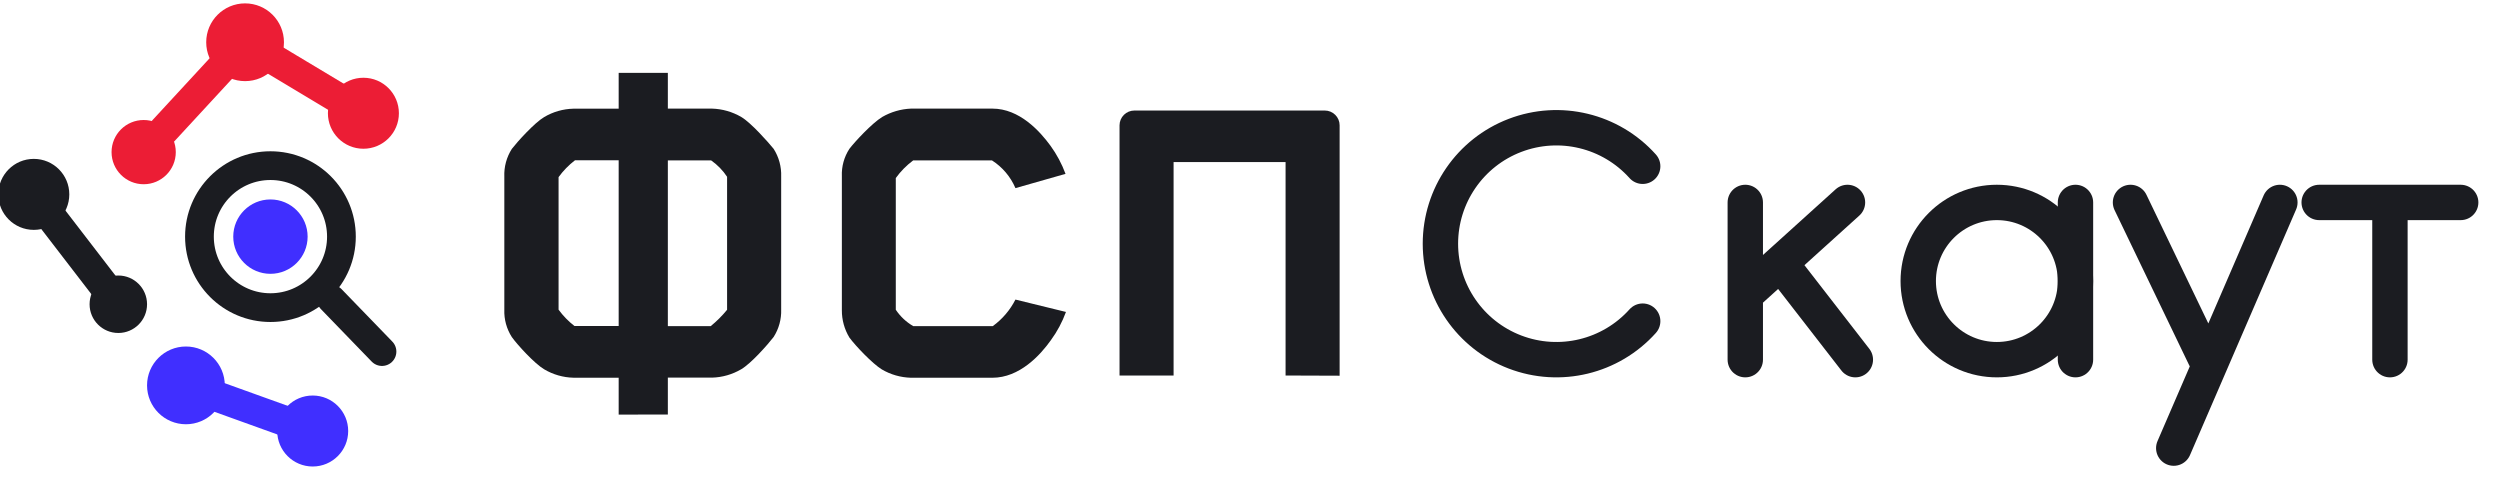
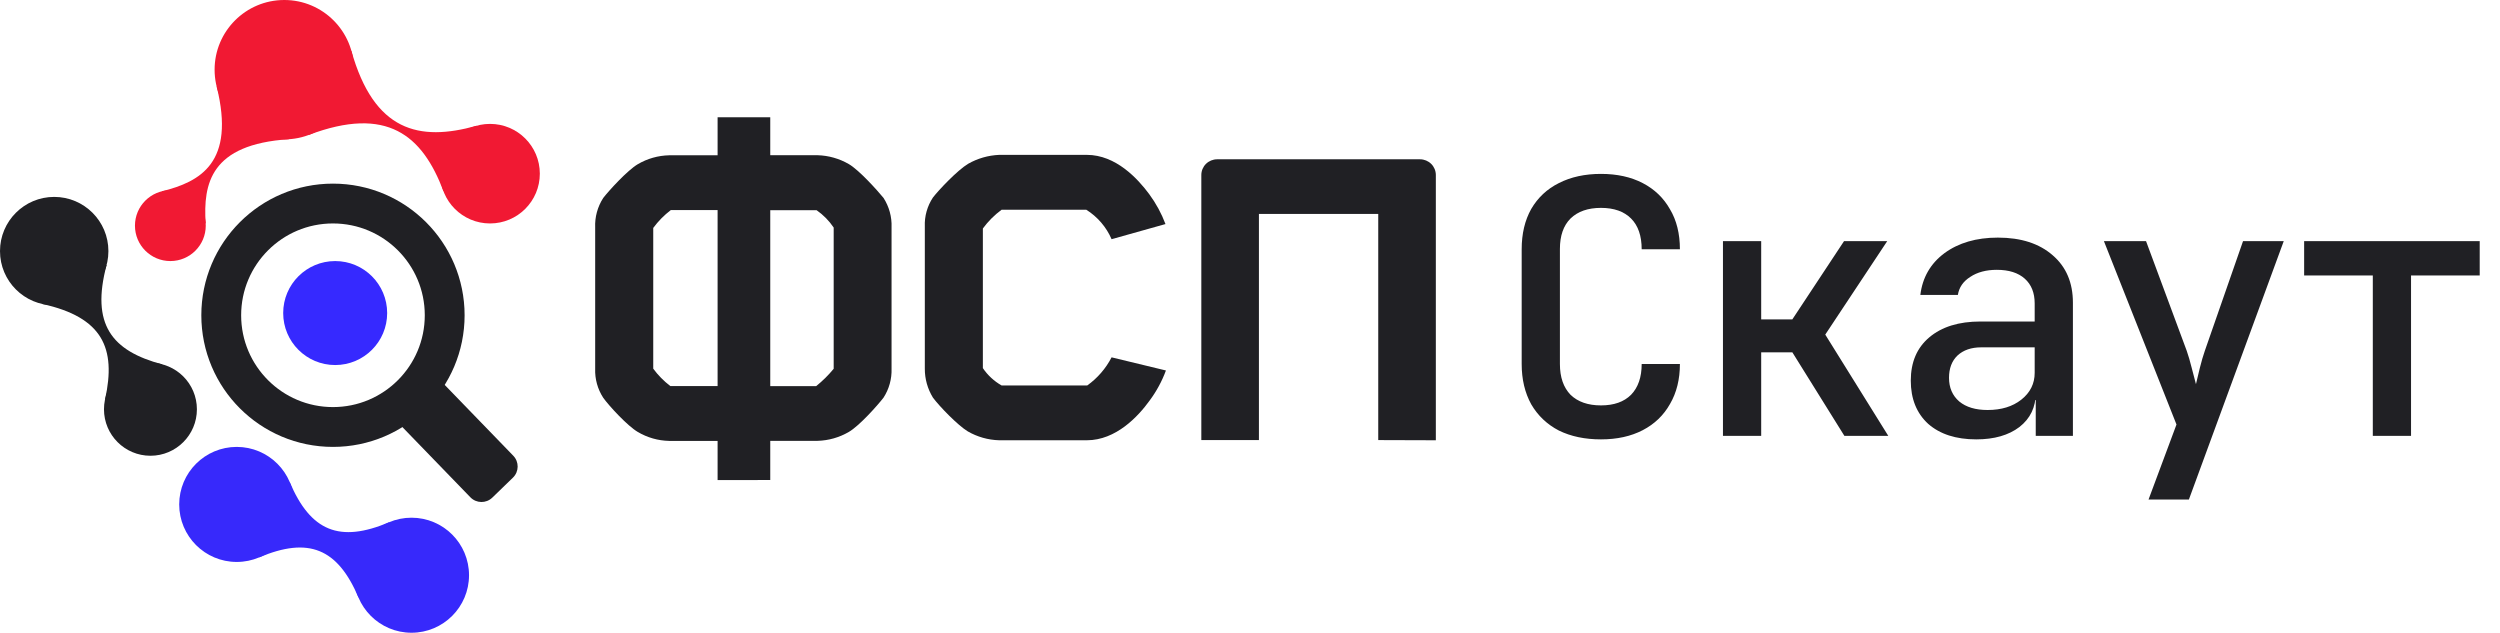
- <svg xmlns="http://www.w3.org/2000/svg" viewBox="0 0 636 125" fill="none">
-   <g transform="translate(0 0) scale(0.43)">
-     <g fill="none" stroke-linecap="round" stroke-linejoin="round">
-       <path d="M20 115 L70 180" stroke="#1B1C21" stroke-width="18" />
-       <circle cx="20" cy="115" r="21" fill="#1B1C21" />
-       <circle cx="70" cy="180" r="17" fill="#1B1C21" />
-       <path d="M85 90 L145 25 L215 67" stroke="#EC1D35" stroke-width="18" />
-       <circle cx="85" cy="90" r="19" fill="#EC1D35" />
-       <circle cx="145" cy="25" r="23" fill="#EC1D35" />
-       <circle cx="215" cy="67" r="21" fill="#EC1D35" />
-       <path d="M110 228 L185 255" stroke="#402FFF" stroke-width="18" />
-       <circle cx="110" cy="228" r="23" fill="#402FFF" />
-       <circle cx="185" cy="255" r="21" fill="#402FFF" />
-       <circle cx="160" cy="140" r="42" stroke="#1B1C21" stroke-width="17" />
-       <circle cx="160" cy="140" r="22" fill="#402FFF" />
-       <path d="M196 177 L226 208" stroke="#1B1C21" stroke-width="17" />
-     </g>
-   </g>
-   <g transform="translate(-30 0)">
-     <path d="M187.39 105.47L187.39 96.09L175.88 96.09C173.26 96.03 170.69 95.29 168.44 93.95C165.96 92.49 161.57 87.66 160.21 85.75C158.88 83.67 158.21 81.24 158.3 78.78L158.3 44.94C158.2 42.45 158.87 39.98 160.21 37.88C161.57 36.11 165.96 31.24 168.44 29.78C170.7 28.44 173.26 27.71 175.88 27.65L187.39 27.65L187.39 18.54L199.9 18.54L199.9 27.63L211.14 27.63C213.76 27.71 216.32 28.44 218.58 29.76C221.06 31.23 225.34 36.06 226.81 37.86C228.16 39.97 228.82 42.43 228.73 44.92L228.73 78.76C228.81 81.22 228.14 83.65 226.81 85.73C225.34 87.65 221.06 92.48 218.58 93.93C216.32 95.26 213.76 96 211.14 96.07L199.9 96.07L199.9 105.46L187.39 105.47ZM176.15 82.94L187.39 82.94L187.39 40.78L176.27 40.78C174.68 42 173.28 43.44 172.1 45.06L172.1 78.78C173.25 80.35 174.61 81.75 176.15 82.94ZM214.97 44.97C213.89 43.34 212.52 41.93 210.92 40.81L199.9 40.81L199.9 82.97L210.8 82.97C212.33 81.73 213.73 80.33 214.97 78.81L214.97 44.97Z" fill="#1B1C21" />
-     <path d="M288.33 47.86C287.09 44.96 285.01 42.5 282.35 40.8L262.32 40.8C260.62 42.07 259.13 43.58 257.89 45.29L257.89 78.8C259.03 80.5 260.54 81.93 262.32 82.96L282.57 82.96C285 81.19 286.97 78.88 288.33 76.21L301.18 79.36C300.24 81.93 298.95 84.35 297.34 86.55C294.63 90.37 289.37 96.1 282.46 96.1L261.75 96.1C259.13 96.03 256.57 95.3 254.32 93.97C251.95 92.51 247.67 88.02 246.09 85.88C244.82 83.78 244.15 81.37 244.17 78.91L244.17 44.83C244.07 42.36 244.74 39.92 246.09 37.86C247.43 36.09 251.84 31.34 254.43 29.76C256.67 28.47 259.18 27.74 261.75 27.63L282.47 27.63C289.35 27.63 294.53 33.36 297.24 37.07C298.84 39.27 300.12 41.68 301.07 44.23L288.33 47.86Z" fill="#1B1C21" />
-     <path d="M357.05 95.53L357.05 41.23L328.56 41.23L328.56 95.53L314.81 95.53L314.81 31.87C314.82 30.88 315.21 29.93 315.92 29.22C316.62 28.52 317.58 28.12 318.57 28.12L367.04 28.12C368.03 28.12 368.99 28.52 369.69 29.22C370.4 29.93 370.8 30.88 370.8 31.87L370.8 95.58L357.05 95.53Z" fill="#1B1C21" />
-     <g fill="none" stroke="#1B1C21" stroke-width="9" stroke-linecap="round" stroke-linejoin="round">
-       <path d="M447.9 42.3 A29.5 29.5 0 1 0 447.9 81.7" />
-       <path d="M474 51.5 V91.5 M474 75 L500 51.5 M483 67 L502 91.5" />
-       <circle cx="538" cy="71.5" r="20" />
-       <path d="M558 51.5 V91.5" />
-       <path d="M572 51.5 L591 91 M610 51.5 L583 114" />
-       <path d="M620 51.5 H656 M638 51.5 V91.5" />
-     </g>
-   </g>
+ <svg xmlns="http://www.w3.org/2000/svg" viewBox="0 0 1130 286" fill="none">
+   <path d="M19.203 137.421C46.281 143.417 52.636 157.25 47.496 180.46L68 185L73.394 164.704C50.419 158.599 41.055 146.596 48.178 119.792L24.5 113.5L19.203 137.421Z" fill="#202024" />
+   <path d="M117.138 251.943C139.452 242.495 152.609 247.824 162.058 270.139L175.862 236.059C153.548 245.507 140.391 240.178 130.942 217.863L117.138 251.943Z" fill="#3729FB" />
+   <path d="M139.617 60.972C174.985 47.631 190.919 61.177 200.448 86.44L221.5 78.499L215.407 56.84C189.416 64.151 169.059 59.356 158.823 22.969L128.5 31.499L139.617 60.972Z" fill="#F11933" />
+   <path d="M97.931 39.102C106.488 73.511 90.616 82.127 73.139 86.473L77 102L92.966 100.957C91.791 82.985 95.173 65.245 130.554 62.933L128.5 31.5L97.931 39.102Z" fill="#F11933" />
+   <circle cx="107" cy="228" r="26" fill="#3729FB" />
+   <circle cx="186" cy="260" r="26" fill="#3729FB" />
+   <circle cx="68" cy="185" r="21" fill="#202024" />
+   <circle cx="24.5" cy="113.5" r="24.5" fill="#202024" />
+   <circle cx="128.5" cy="31.5" r="31.5" fill="#F11933" />
+   <circle cx="221.5" cy="78.5" r="22.5" fill="#F11933" />
+   <circle cx="77" cy="102" r="16" fill="#F11933" />
+   <circle cx="151.5" cy="141.5" r="23.5" fill="#3629FF" />
+   <circle cx="150.5" cy="142.5" r="50.5" stroke="#202024" stroke-width="18" />
+   <rect x="175.598" y="186.555" width="27" height="60.208" rx="7" transform="rotate(-44.0804 175.598 186.555)" fill="#202024" />
+   <path d="M324.354 217V199.292H302.457C297.467 199.183 292.59 197.794 288.308 195.261C283.591 192.513 275.235 183.4 272.657 179.786C270.119 175.874 268.85 171.288 269.019 166.643V102.808C268.826 98.102 270.098 93.451 272.657 89.481C275.235 86.15 283.591 76.971 288.308 74.206C292.595 71.686 297.469 70.303 302.457 70.191H324.354V53H348.154V70.158H369.532C374.514 70.297 379.381 71.677 383.679 74.172C388.398 76.938 396.55 86.05 399.346 89.448C401.898 93.422 403.17 98.07 402.982 102.775V166.609C403.144 171.253 401.876 175.837 399.346 179.752C396.55 183.367 388.398 192.479 383.679 195.228C379.385 197.736 374.517 199.123 369.532 199.259H348.154V216.967L324.354 217ZM302.978 174.488H324.354V94.962H303.197C300.179 97.264 297.509 99.979 295.265 103.025V166.643C297.446 169.607 300.043 172.248 302.978 174.488ZM376.825 102.858C374.761 99.794 372.147 97.135 369.11 95.012H348.154V174.538H368.888C371.803 172.2 374.462 169.571 376.825 166.692V102.858Z" fill="#202024" />
+   <path d="M502.435 108.114C500.079 102.649 496.094 98.01 491.01 94.805H452.723C449.481 97.191 446.627 100.046 444.256 103.273V166.392C446.43 169.608 449.325 172.289 452.723 174.228H491.437C496.076 170.907 499.845 166.551 502.435 161.518L527 167.457C525.216 172.288 522.748 176.848 519.67 180.999C514.489 188.203 504.435 199 491.233 199H451.637C446.627 198.862 441.736 197.477 437.42 194.974C432.897 192.229 424.705 183.761 421.694 179.735C419.26 175.776 417.989 171.233 418.018 166.609V102.391C417.829 97.747 419.111 93.159 421.694 89.265C424.266 85.938 432.678 76.987 437.64 74.009C441.91 71.587 446.712 70.212 451.637 70H491.248C504.383 70 514.303 80.797 519.466 87.784C522.525 91.932 524.989 96.471 526.796 101.277L502.435 108.114Z" fill="#202024" />
+   <path d="M622.965 198.917V96.689H569.032V198.917H543V79.066C543.007 77.195 543.762 75.403 545.094 74.079C546.431 72.756 548.238 72.009 550.123 72H641.874C643.758 72.009 645.569 72.756 646.902 74.079C648.238 75.403 648.989 77.195 649 79.066V199L622.965 198.917Z" fill="#202024" />
+   <path d="M723.64 198.6C716.387 198.6 710.04 197.267 704.6 194.6C699.267 191.827 695.107 187.88 692.12 182.76C689.24 177.533 687.8 171.453 687.8 164.52V112.68C687.8 105.64 689.24 99.56 692.12 94.44C695.107 89.32 699.267 85.427 704.6 82.76C710.04 79.987 716.387 78.6 723.64 78.6C730.893 78.6 737.187 79.987 742.52 82.76C747.853 85.533 751.96 89.48 754.84 94.6C757.827 99.613 759.32 105.64 759.32 112.68H742.04C742.04 106.6 740.44 101.96 737.24 98.76C734.04 95.56 729.507 93.96 723.64 93.96C717.773 93.96 713.187 95.56 709.88 98.76C706.68 101.96 705.08 106.547 705.08 112.52V164.52C705.08 170.493 706.68 175.133 709.88 178.44C713.187 181.64 717.773 183.24 723.64 183.24C729.507 183.24 734.04 181.64 737.24 178.44C740.44 175.133 742.04 170.493 742.04 164.52H759.32C759.32 171.453 757.827 177.48 754.84 182.6C751.96 187.72 747.853 191.667 742.52 194.44C737.187 197.213 730.893 198.6 723.64 198.6ZM778.777 197V109H796.058V144.36H810.138L833.498 109H853.018L825.018 151.24L853.498 197H833.658L810.138 159.24H796.058V197H778.777ZM893.275 198.6C884.102 198.6 876.848 196.253 871.515 191.56C866.288 186.76 863.675 180.253 863.675 172.04C863.675 163.72 866.448 157.213 871.995 152.52C877.648 147.72 885.382 145.32 895.195 145.32H919.675V137.16C919.675 132.36 918.182 128.627 915.195 125.96C912.208 123.293 907.995 121.96 902.555 121.96C897.755 121.96 893.755 123.027 890.555 125.16C887.355 127.187 885.488 129.907 884.955 133.32H867.995C868.955 125.427 872.582 119.133 878.875 114.44C885.275 109.747 893.328 107.4 903.035 107.4C913.488 107.4 921.755 110.067 927.835 115.4C933.915 120.627 936.955 127.773 936.955 136.84V197H920.155V180.84H917.275L920.155 177.64C920.155 184.04 917.702 189.16 912.795 193C907.888 196.733 901.382 198.6 893.275 198.6ZM898.395 185.32C904.582 185.32 909.648 183.773 913.595 180.68C917.648 177.48 919.675 173.427 919.675 168.52V157H895.515C891.035 157 887.462 158.227 884.795 160.68C882.235 163.133 880.955 166.493 880.955 170.76C880.955 175.24 882.502 178.813 885.595 181.48C888.688 184.04 892.955 185.32 898.395 185.32ZM971.132 225.8L983.772 191.88L950.972 109H970.012L988.412 158.6C989.159 160.733 989.906 163.293 990.652 166.28C991.399 169.267 992.039 171.72 992.572 173.64C992.999 171.72 993.586 169.267 994.332 166.28C995.079 163.293 995.826 160.733 996.572 158.6L1013.85 109H1032.25L989.372 225.8H971.132ZM1072.51 197V124.52H1041.47V109H1120.83V124.52H1089.79V197H1072.51Z" fill="#202024" />
</svg>
